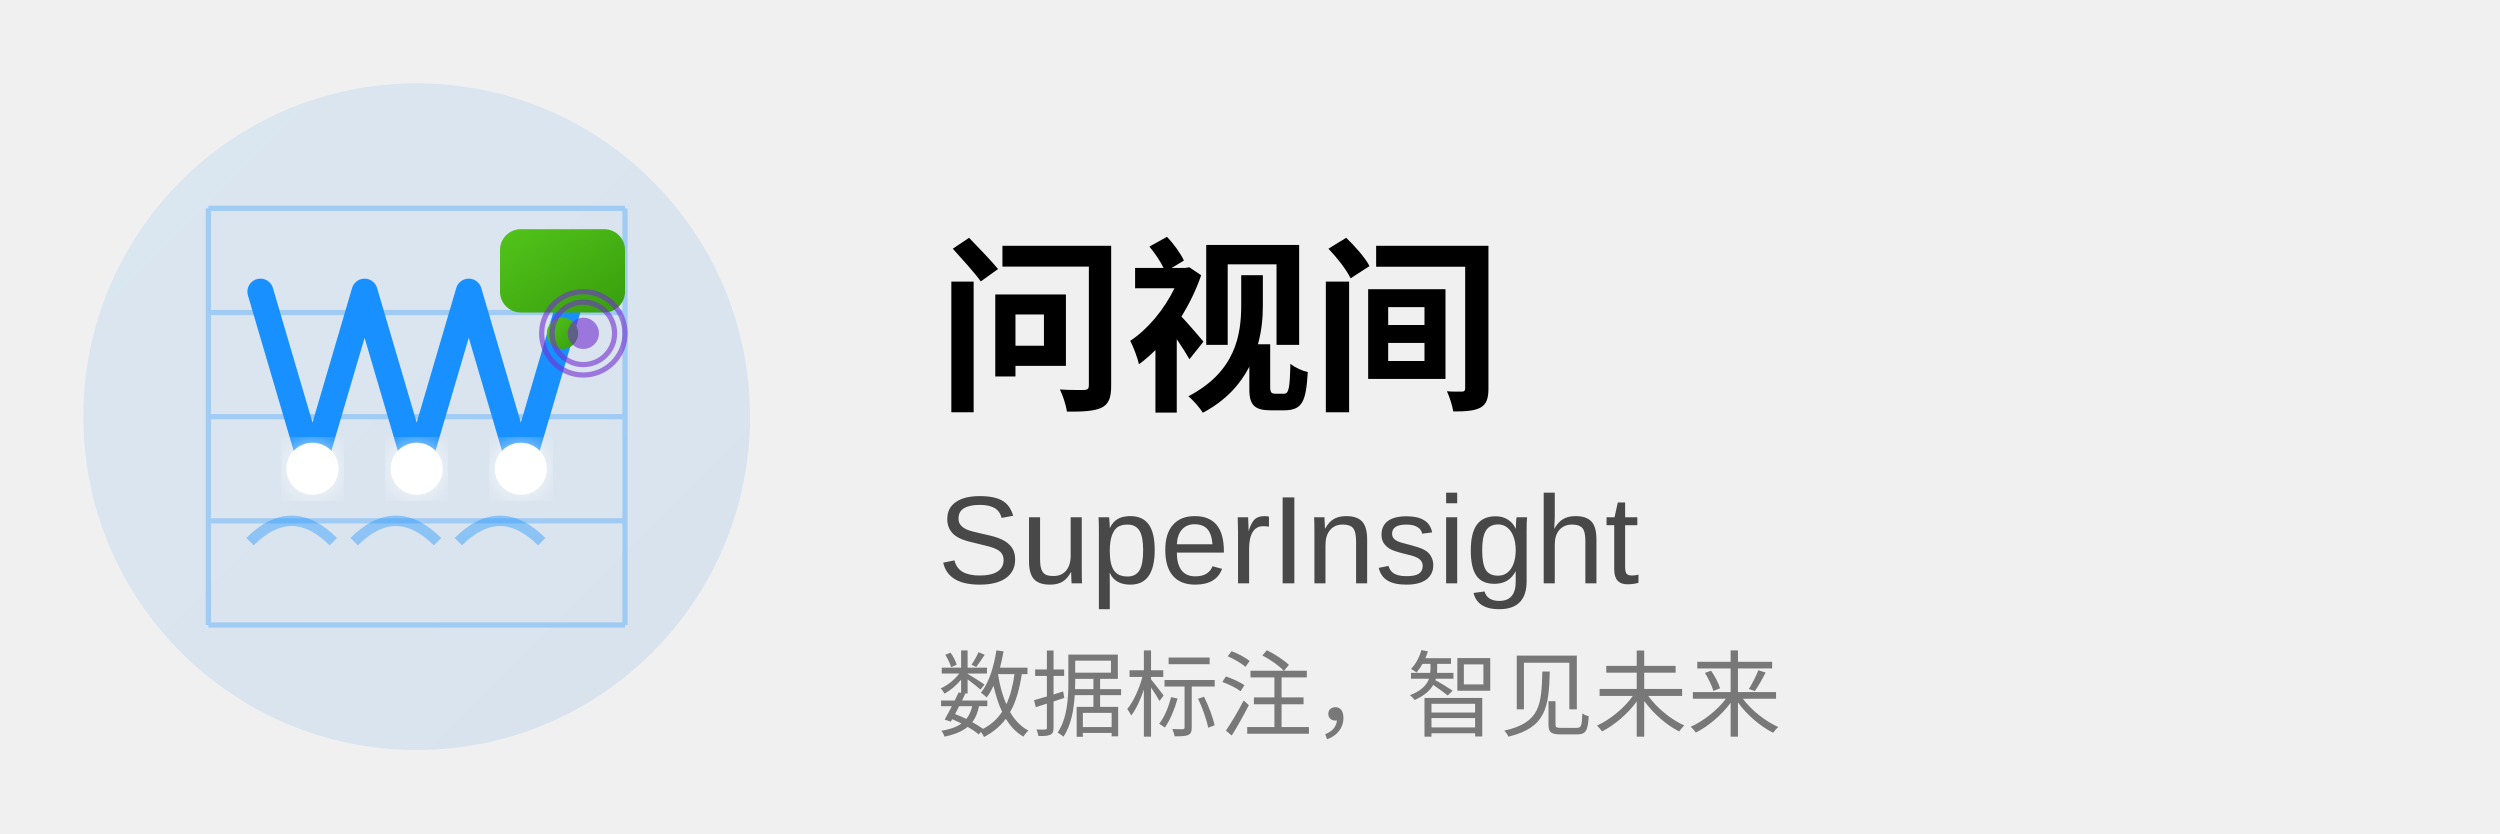
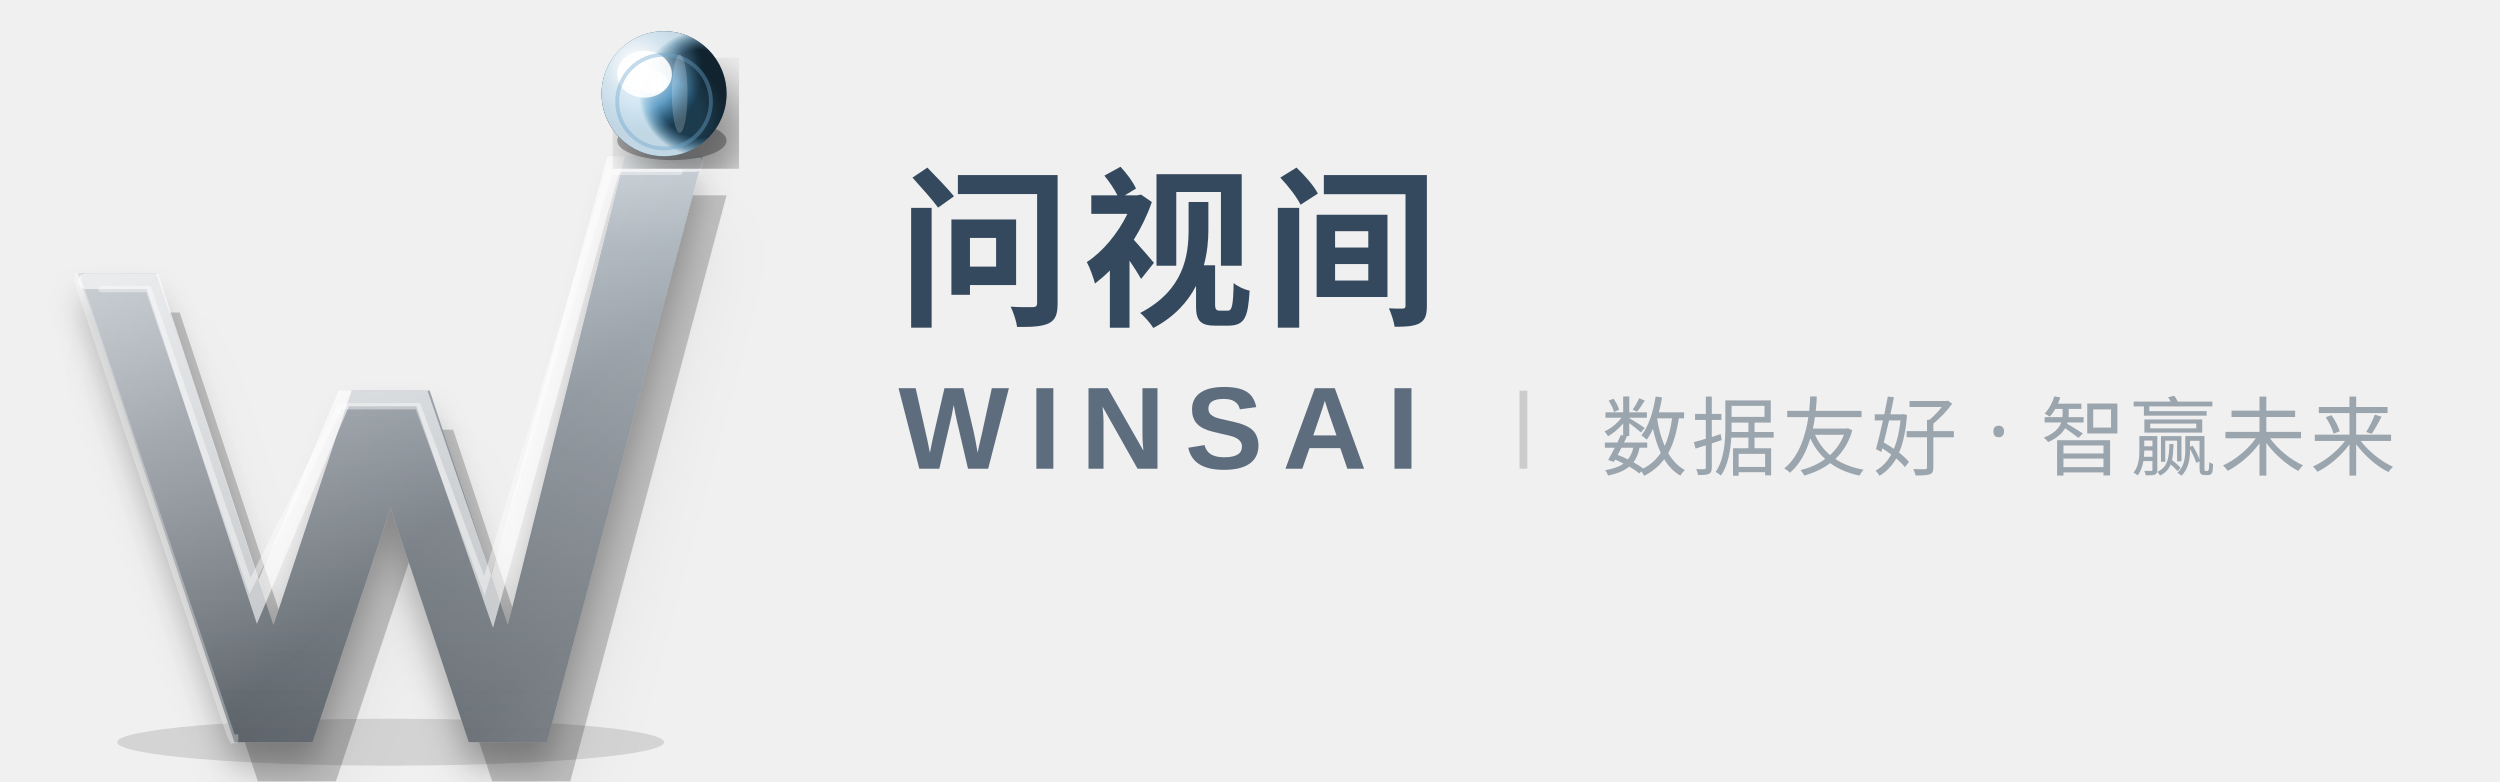
- <svg xmlns="http://www.w3.org/2000/svg" width="240" height="80" viewBox="0 0 240 80" fill="none">
+ <svg xmlns="http://www.w3.org/2000/svg" viewBox="0 0 320 100" fill="none">
  <defs>
-     <linearGradient id="bgGradient" x1="0%" y1="0%" x2="100%" y2="100%">
-       <stop offset="0%" style="stop-color:#1890FF;stop-opacity:1" />
-       <stop offset="100%" style="stop-color:#096DD9;stop-opacity:1" />
+     <linearGradient id="wGradient" x1="0%" y1="0%" x2="0%" y2="100%">
+       <stop offset="0%" stop-color="#C5CDD4" stop-opacity="1" />
+       <stop offset="15%" stop-color="#ADB5BD" stop-opacity="1" />
+       <stop offset="50%" stop-color="#8B9299" stop-opacity="1" />
+       <stop offset="85%" stop-color="#6B7278" stop-opacity="1" />
+       <stop offset="100%" stop-color="#5B6269" stop-opacity="1" />
    </linearGradient>
-     <linearGradient id="labelGradient" x1="0%" y1="0%" x2="100%" y2="100%">
-       <stop offset="0%" style="stop-color:#52C41A;stop-opacity:1" />
-       <stop offset="100%" style="stop-color:#389E0D;stop-opacity:1" />
+     <linearGradient id="metalShine" x1="0%" y1="0%" x2="100%" y2="100%">
+       <stop offset="0%" stop-color="white" stop-opacity="0.5" />
+       <stop offset="30%" stop-color="white" stop-opacity="0.2" />
+       <stop offset="60%" stop-color="white" stop-opacity="0" />
+       <stop offset="80%" stop-color="white" stop-opacity="0.1" />
+       <stop offset="100%" stop-color="white" stop-opacity="0.3" />
    </linearGradient>
-     <filter id="glow">
-       <feGaussianBlur stdDeviation="1.5" result="coloredBlur" />
+     <radialGradient id="blueGlassGradient" cx="32%" cy="32%">
+       <stop offset="0%" stop-color="#D4E8F5" />
+       <stop offset="15%" stop-color="#A3D0E8" />
+       <stop offset="35%" stop-color="#6BA5CD" />
+       <stop offset="60%" stop-color="#4A8FBD" />
+       <stop offset="80%" stop-color="#2D5F7F" />
+       <stop offset="100%" stop-color="#1A3A4D" />
+     </radialGradient>
+     <radialGradient id="glassHighlight" cx="28%" cy="28%">
+       <stop offset="0%" stop-color="white" stop-opacity="1" />
+       <stop offset="25%" stop-color="white" stop-opacity="0.7" />
+       <stop offset="50%" stop-color="white" stop-opacity="0.3" />
+       <stop offset="75%" stop-color="white" stop-opacity="0.1" />
+       <stop offset="100%" stop-color="white" stop-opacity="0" />
+     </radialGradient>
+     <radialGradient id="blueRimLight" cx="80%" cy="50%">
+       <stop offset="0%" stop-color="#6BA5CD" stop-opacity="0" />
+       <stop offset="70%" stop-color="#6BA5CD" stop-opacity="0" />
+       <stop offset="90%" stop-color="#A3D0E8" stop-opacity="0.6" />
+       <stop offset="100%" stop-color="#D4E8F5" stop-opacity="0.9" />
+     </radialGradient>
+     <radialGradient id="sphereAO" cx="50%" cy="70%">
+       <stop offset="0%" stop-color="black" stop-opacity="0" />
+       <stop offset="60%" stop-color="black" stop-opacity="0" />
+       <stop offset="100%" stop-color="black" stop-opacity="0.4" />
+     </radialGradient>
+     <filter id="deepShadow">
+       <feGaussianBlur in="SourceAlpha" stdDeviation="3" />
+       <feOffset dx="3" dy="5" result="offsetblur" />
+       <feComponentTransfer>
+         <feFuncA type="linear" slope="0.4" />
+       </feComponentTransfer>
      <feMerge>
-         <feMergeNode in="coloredBlur" />
+         <feMergeNode />
+         <feMergeNode in="SourceGraphic" />
+       </feMerge>
+     </filter>
+     <filter id="innerShadow" x="-50%" y="-50%" width="200%" height="200%">
+       <feGaussianBlur in="SourceAlpha" stdDeviation="2" />
+       <feOffset dx="0" dy="3" result="offsetblur" />
+       <feFlood flood-color="#000" flood-opacity="0.25" />
+       <feComposite in2="offsetblur" operator="in" />
+       <feMerge>
+         <feMergeNode />
+         <feMergeNode in="SourceGraphic" />
+       </feMerge>
+     </filter>
+     <filter id="ambientShadow">
+       <feGaussianBlur in="SourceAlpha" stdDeviation="4" />
+       <feOffset dx="0" dy="4" result="offsetblur" />
+       <feComponentTransfer>
+         <feFuncA type="linear" slope="0.2" />
+       </feComponentTransfer>
+       <feMerge>
+         <feMergeNode />
        <feMergeNode in="SourceGraphic" />
      </feMerge>
    </filter>
  </defs>
-   <circle cx="40" cy="40" r="32" fill="url(#bgGradient)" opacity="0.1" />
-   <g stroke="#1890FF" stroke-width="0.5" opacity="0.3">
-     <line x1="20" y1="20" x2="60" y2="20" />
-     <line x1="20" y1="30" x2="60" y2="30" />
-     <line x1="20" y1="40" x2="60" y2="40" />
-     <line x1="20" y1="50" x2="60" y2="50" />
-     <line x1="20" y1="60" x2="60" y2="60" />
-     <line x1="20" y1="20" x2="20" y2="60" />
-     <line x1="60" y1="20" x2="60" y2="60" />
-   </g>
-   <path d="M 25 28 L 30 45 L 35 28 L 40 45 L 45 28 L 50 45 L 55 28" stroke="#1890FF" stroke-width="2.5" fill="none" stroke-linecap="round" stroke-linejoin="round" />
-   <circle cx="30" cy="45" r="2.5" fill="white" filter="url(#glow)" />
-   <circle cx="40" cy="45" r="2.5" fill="white" filter="url(#glow)" />
-   <circle cx="50" cy="45" r="2.5" fill="white" filter="url(#glow)" />
-   <g transform="translate(48, 22)">
-     <rect x="0" y="0" width="12" height="8" rx="2" fill="url(#labelGradient)" />
-     <circle cx="6" cy="10" r="1.5" fill="url(#labelGradient)" />
-     <line x1="6" y1="8" x2="6" y2="10" stroke="url(#labelGradient)" stroke-width="1" />
-   </g>
-   <g stroke="#1890FF" stroke-width="1" fill="none" opacity="0.4">
-     <path d="M 24 52 Q 28 48, 32 52" />
-     <path d="M 34 52 Q 38 48, 42 52" />
-     <path d="M 44 52 Q 48 48, 52 52" />
-   </g>
-   <g opacity="0.6">
-     <circle cx="56" cy="32" r="4" fill="none" stroke="#722ED1" stroke-width="0.5" />
-     <circle cx="56" cy="32" r="3" fill="none" stroke="#722ED1" stroke-width="0.5" />
-     <circle cx="56" cy="32" r="1.5" fill="#722ED1" />
-   </g>
-   <text x="90" y="38" font-family="PingFang SC, Microsoft YaHei, sans-serif" font-size="18" font-weight="600" fill="currentColor">
+   <ellipse cx="50" cy="95" rx="35" ry="3" fill="rgba(0,0,0,0.12)" />
+   <path d="M10,35 L20,35 L35,80 L45,50 L55,50 L65,80 L80,20 L90,20 L70,95 L60,95 L50,65 L40,95 L30,95 Z" fill="rgba(0,0,0,0.2)" transform="translate(3, 5)" filter="url(#ambientShadow)" />
+   <path d="M10,35 L20,35 L35,80 L45,50 L55,50 L65,80 L80,20 L90,20 L70,95 L60,95 L50,65 L40,95 L30,95 Z" fill="url(#wGradient)" filter="url(#innerShadow)" />
+   <path d="M10,35 L20,35 L35,80 L45,50 L55,50 L65,80 L80,20 L90,20 L70,95 L60,95 L50,65 L40,95 L30,95 Z" fill="url(#metalShine)" />
+   <path d="M11,36 L19.5,36 L33,77 L44,51 L54,51 L63,77 L78.5,21 L89,21" fill="none" stroke="white" stroke-width="2" stroke-linecap="round" opacity="0.6" />
+   <path d="M13,37 L19,37 L32,75 L43.5,52 L53.5,52 L62,75 L78,22 L87,22" fill="none" stroke="white" stroke-width="0.8" stroke-linecap="round" opacity="0.4" />
+   <path d="M10,35 L10,36 L29.5,94 L30,95 L30,94" fill="none" stroke="rgba(255,255,255,0.3)" stroke-width="1" />
+   <ellipse cx="86" cy="18" rx="7" ry="2.5" fill="rgba(0,0,0,0.3)" filter="url(#ambientShadow)" />
+   <ellipse cx="85" cy="16.5" rx="5" ry="1.5" fill="rgba(0,0,0,0.4)" />
+   <circle cx="85" cy="12" r="8" fill="url(#blueGlassGradient)" filter="url(#deepShadow)" />
+   <circle cx="85" cy="12" r="8" fill="url(#sphereAO)" />
+   <circle cx="85" cy="12" r="8" fill="url(#blueRimLight)" />
+   <circle cx="85" cy="12" r="8" fill="url(#glassHighlight)" />
+   <ellipse cx="82.5" cy="9.5" rx="3.5" ry="3" fill="white" opacity="0.9" />
+   <ellipse cx="83.5" cy="10.5" rx="2" ry="1.5" fill="white" opacity="0.7" />
+   <circle cx="81.5" cy="9" r="1.5" fill="white" opacity="1" />
+   <circle cx="84" cy="11" r="0.8" fill="white" opacity="0.9" />
+   <circle cx="85" cy="13" r="6" fill="none" stroke="#6BA5CD" stroke-width="0.5" opacity="0.4" />
+   <ellipse cx="87" cy="12" rx="1" ry="5" fill="white" opacity="0.2" />
+   <text x="115" y="40" font-family="PingFang SC, Microsoft YaHei, Noto Sans SC, sans-serif" font-size="22" font-weight="700" fill="#34495E" letter-spacing="1.5">
    问视间
  </text>
-   <text x="90" y="56" font-family="Arial, sans-serif" font-size="12" font-weight="500" fill="currentColor" opacity="0.7">
-     SuperInsight
+   <text x="115" y="60" font-family="Arial, Helvetica, sans-serif" font-size="15" font-weight="700" fill="#5D6D7E" letter-spacing="2.5">
+     WINSAI
  </text>
-   <text x="90" y="70" font-family="PingFang SC, Microsoft YaHei, sans-serif" font-size="9" fill="currentColor" opacity="0.5">
-     数据标注，智见未来
+   <line x1="195" y1="50" x2="195" y2="60" stroke="currentColor" stroke-width="1" opacity="0.15" />
+   <text x="205" y="60" font-family="PingFang SC, Microsoft YaHei, sans-serif" font-size="11" fill="#85929E" opacity="0.8" letter-spacing="0.5">
+     数据友好 · 智赢未来
  </text>
</svg>
